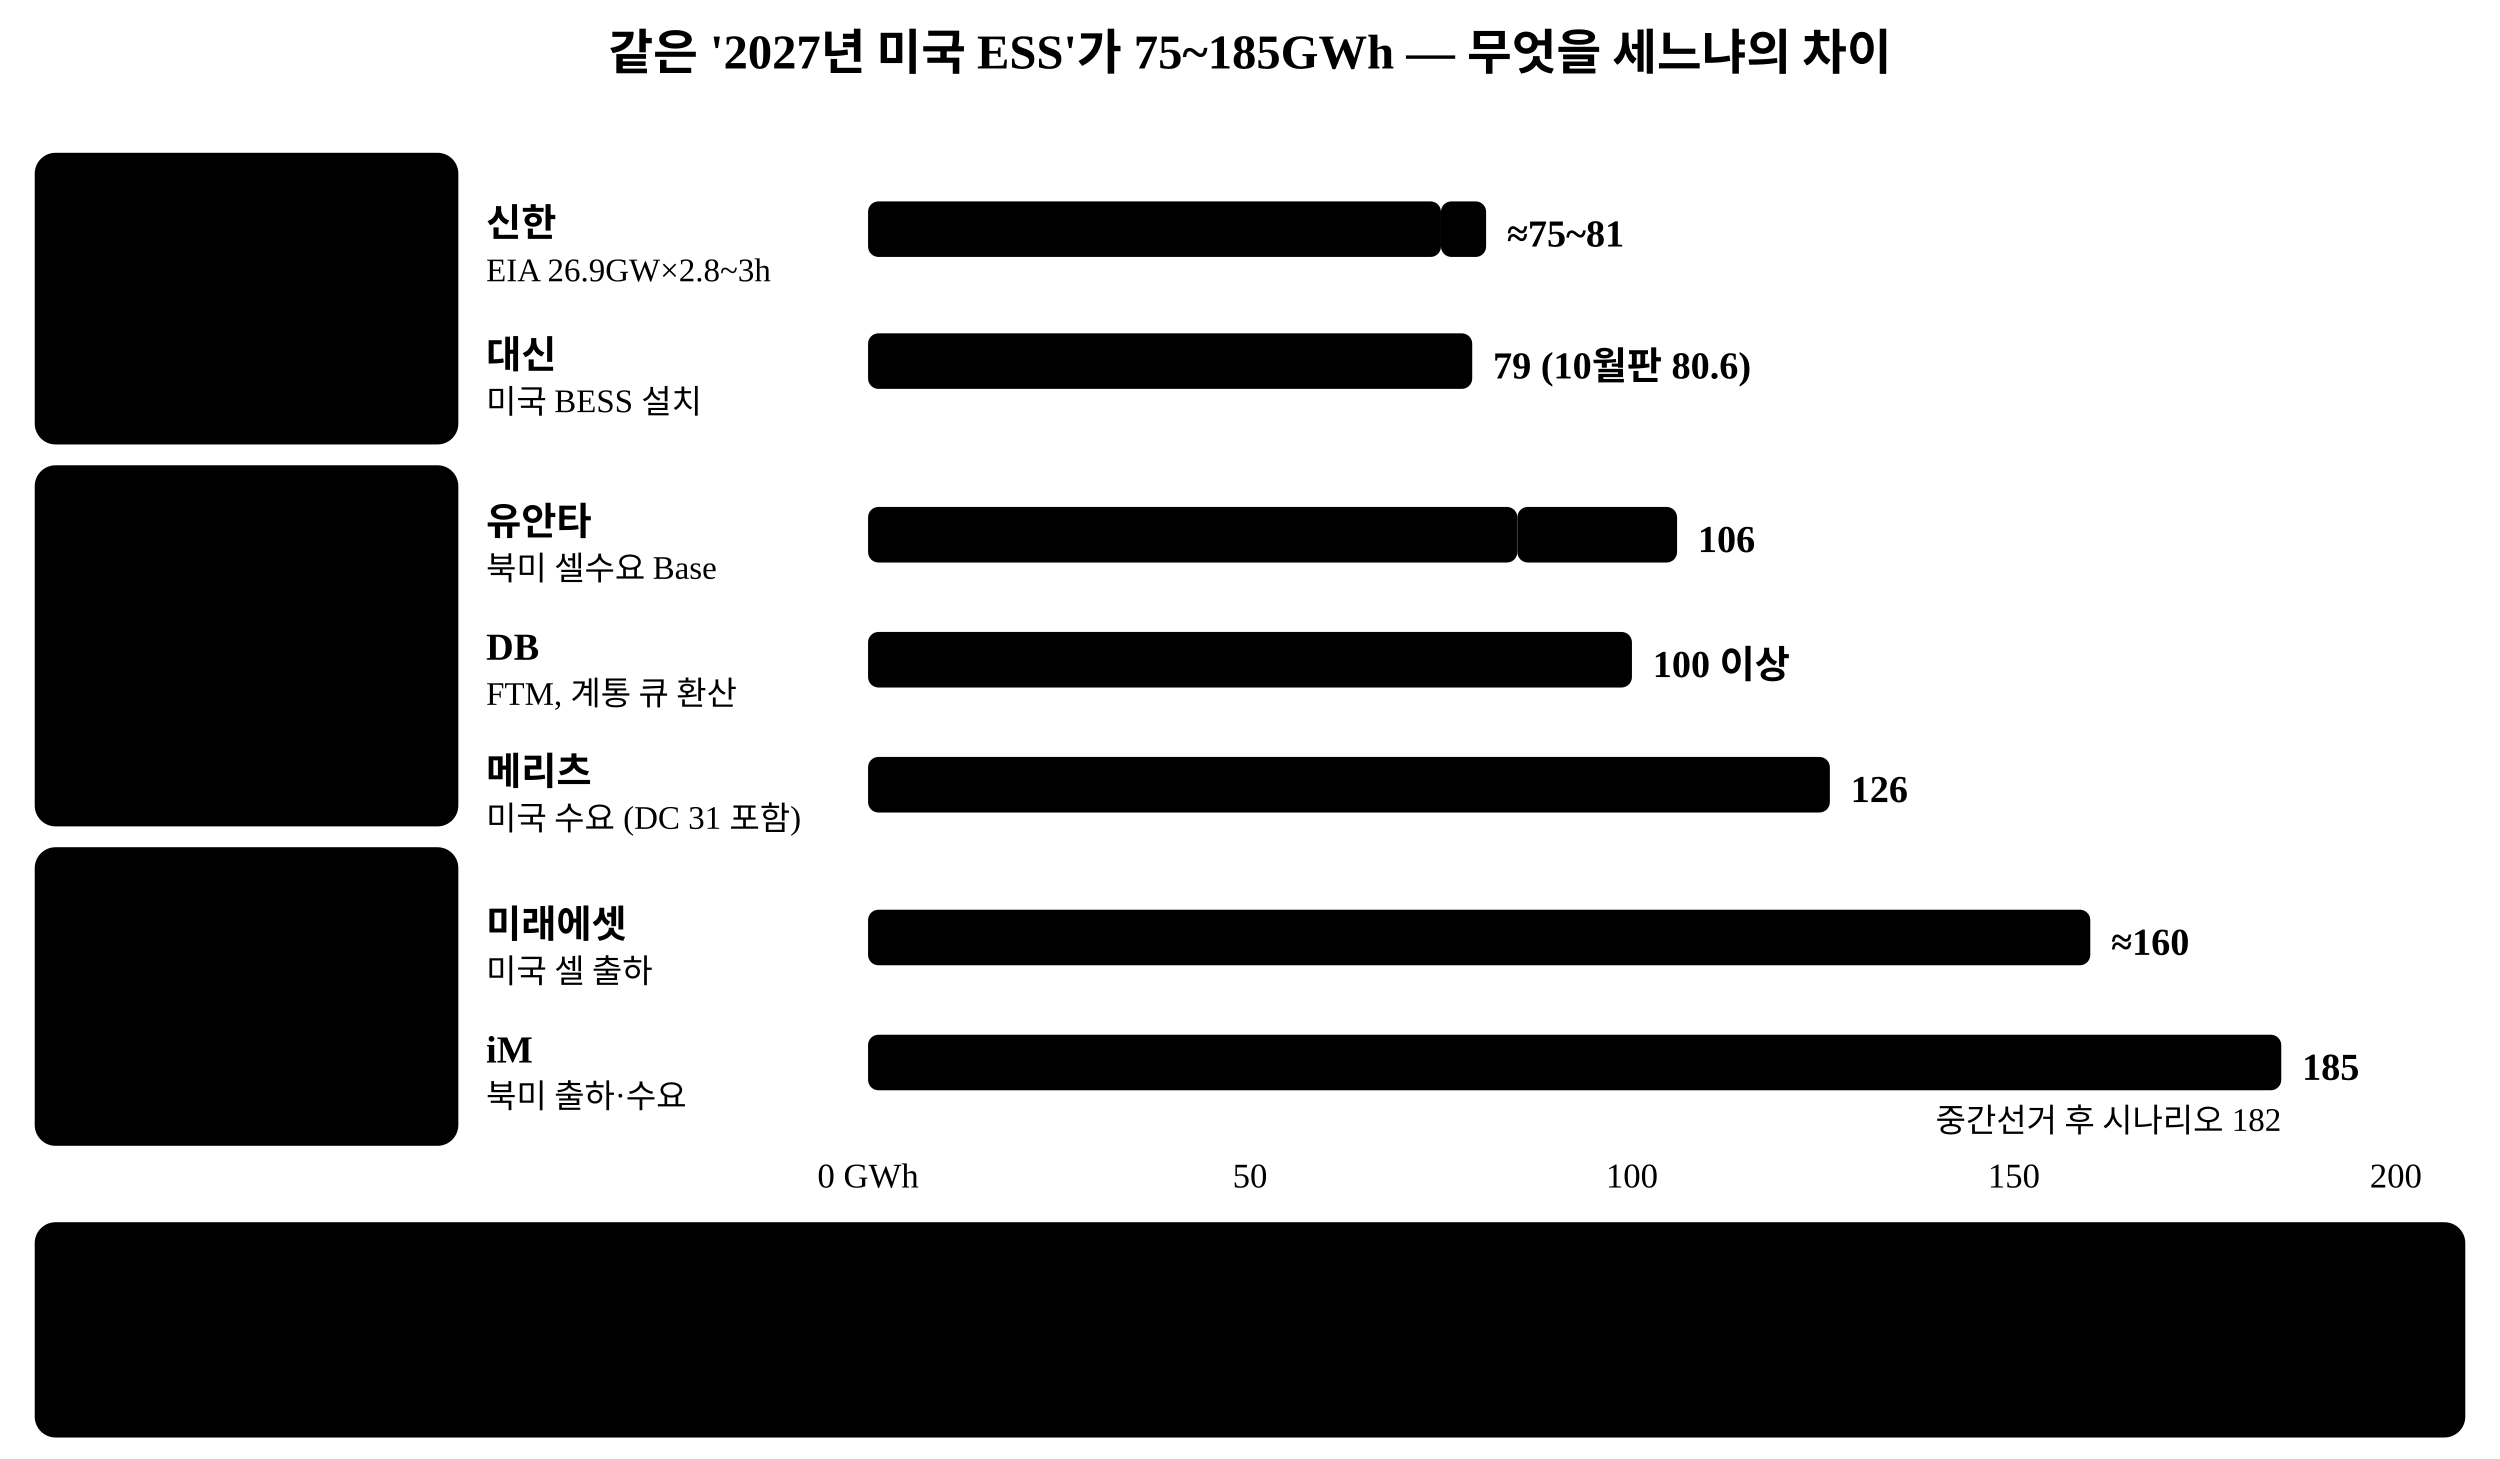
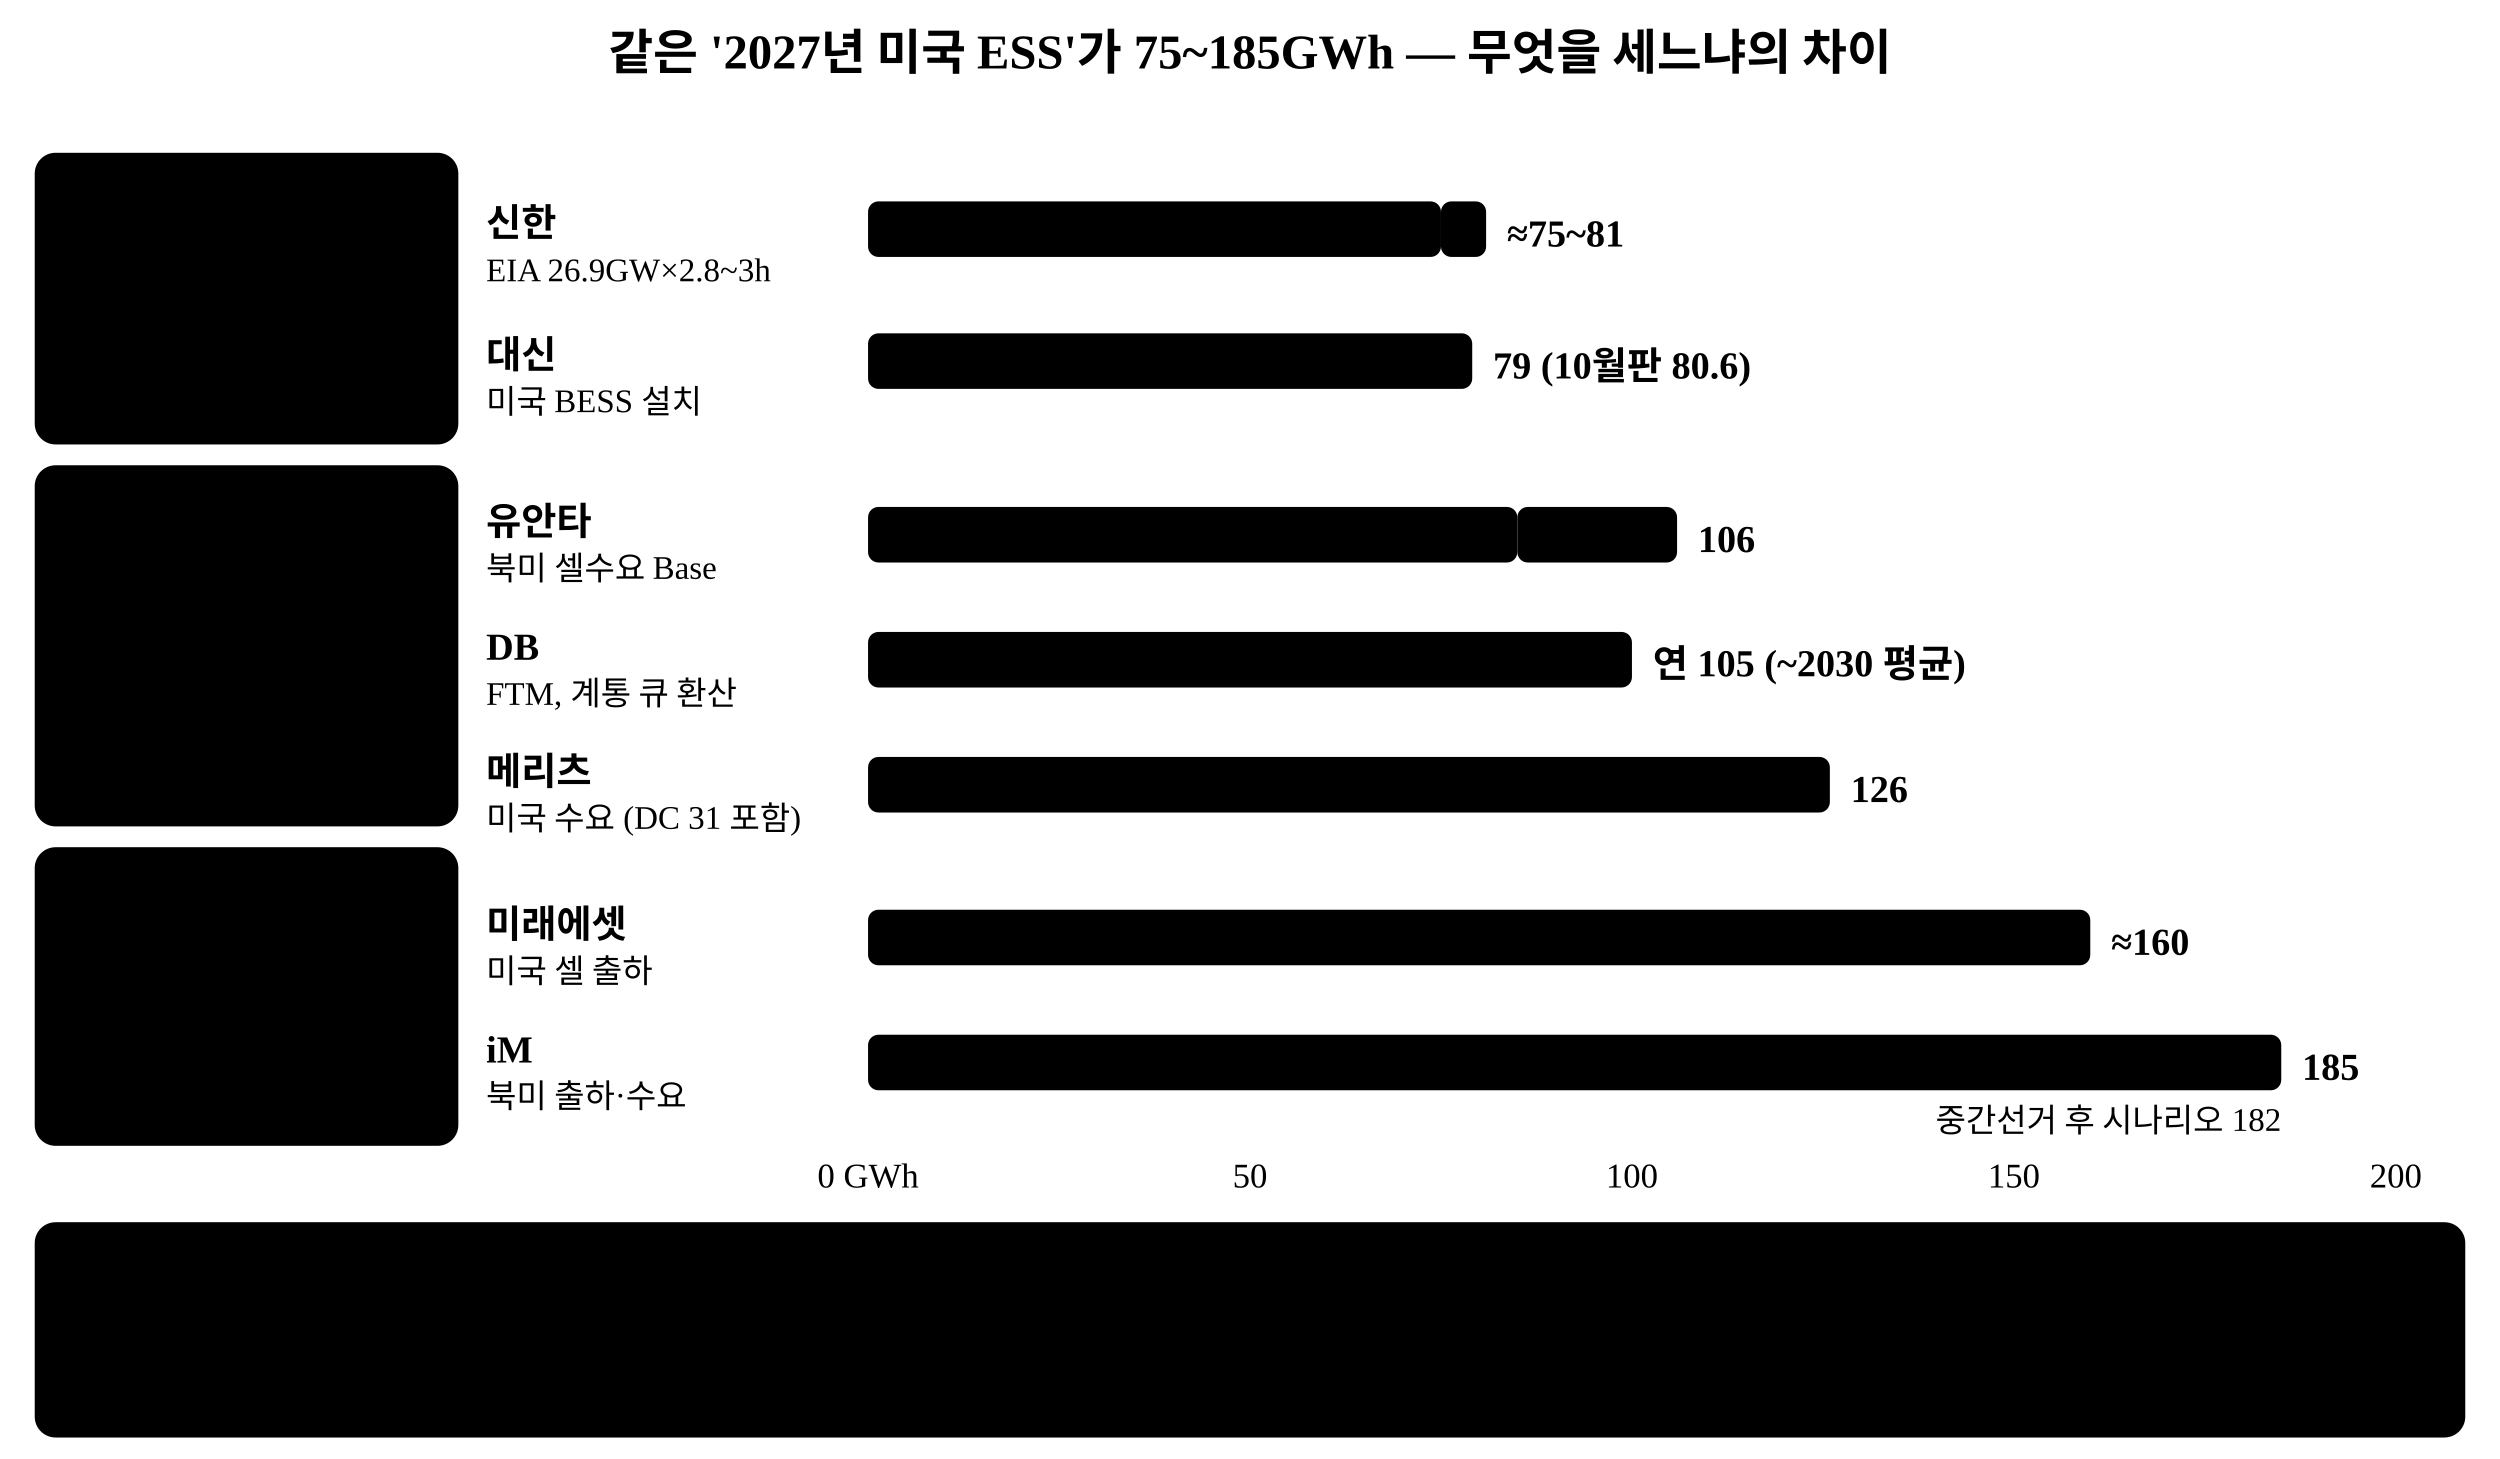
<svg xmlns="http://www.w3.org/2000/svg" viewBox="0 0 720 420" role="img" aria-label="2027년 미국 ESS 숫자 사다리: 하우스별 75~185GWh가 정의 차이로 갈리는 구조">
  <text x="360" y="20" text-anchor="middle" class="dg-t" font-size="14" font-weight="800">같은 '2027년 미국 ESS'가 75~185GWh — 무엇을 세느냐의 차이</text>
  <g font-size="10" class="dg-m">
    <line x1="250" y1="44" x2="250" y2="330" class="dg-axis" />
    <line x1="360" y1="44" x2="360" y2="330" class="dg-div" />
    <text x="360" y="342" text-anchor="middle" class="dg-m">50</text>
    <line x1="470" y1="44" x2="470" y2="330" class="dg-div" />
    <text x="470" y="342" text-anchor="middle" class="dg-m">100</text>
    <line x1="580" y1="44" x2="580" y2="330" class="dg-div" />
    <text x="580" y="342" text-anchor="middle" class="dg-m">150</text>
    <line x1="690" y1="44" x2="690" y2="330" class="dg-div" />
    <text x="690" y="342" text-anchor="middle" class="dg-m">200</text>
    <text x="250" y="342" text-anchor="middle" class="dg-m">0 GWh</text>
  </g>
  <rect x="10" y="44" width="122" height="84" rx="6" class="dg-lane1" />
  <text x="18" y="64" class="dg-t" font-size="12" font-weight="800">설치 기준</text>
  <text x="18" y="80" class="dg-s" font-size="10">EIA·SEIA 집계 GW</text>
-   <text x="18" y="94" class="dg-s" font-size="10">× 지속시간 2.8~3.5h</text>
+   <text x="18" y="94" class="dg-s" font-size="10">× 지속시간 2.8~3.2h</text>
  <text x="18" y="108" class="dg-s" font-size="10">= 실제로 깔린 양</text>
  <rect x="10" y="134" width="122" height="104" rx="6" class="dg-lane2" />
  <text x="18" y="154" class="dg-t" font-size="12" font-weight="800">수요 기준</text>
  <text x="18" y="170" class="dg-s" font-size="10">계통 큐 환산·적격 셀</text>
  <text x="18" y="184" class="dg-s" font-size="10">수요 추정</text>
  <text x="18" y="198" class="dg-s" font-size="10">(비중국만 셀지 여부도</text>
  <text x="18" y="212" class="dg-s" font-size="10">갈린다)</text>
  <rect x="10" y="244" width="122" height="86" rx="6" class="dg-lane3" />
  <text x="18" y="264" class="dg-t" font-size="12" font-weight="800">출하 기준</text>
  <text x="18" y="280" class="dg-s" font-size="10">셀 공장에서 나간 양</text>
-   <text x="18" y="294" class="dg-s" font-size="10">설치보다 6~12개월 앞섬</text>
+   <text x="18" y="294" class="dg-s" font-size="10">설치보다 앞서 잡힘</text>
  <text x="18" y="308" class="dg-s" font-size="10">재고·세이프하버 포함</text>
  <g font-size="11">
    <text x="140" y="68" class="dg-t" font-weight="700">신한</text>
    <text x="140" y="81" class="dg-s" font-size="9.5">EIA 26.9GW×2.8~3h</text>
    <rect x="250" y="58" width="165" height="16" rx="3" class="dg-mid" />
    <rect x="415" y="58" width="13" height="16" rx="3" class="dg-band" />
    <text x="434" y="71" class="dg-t" font-weight="800">≈75~81</text>
    <text x="140" y="106" class="dg-t" font-weight="700">대신</text>
    <text x="140" y="119" class="dg-s" font-size="9.5">미국 BESS 설치</text>
    <rect x="250" y="96" width="174" height="16" rx="3" class="dg-mid" />
    <text x="430" y="109" class="dg-t" font-weight="800">79 (10월판 80.6)</text>
    <text x="140" y="154" class="dg-t" font-weight="700">유안타</text>
    <text x="140" y="167" class="dg-s" font-size="9.5">북미 셀수요 Base</text>
    <rect x="250" y="146" width="187" height="16" rx="3" class="dg-hi" />
    <rect x="437" y="146" width="46" height="16" rx="3" class="dg-mid" />
    <text x="489" y="159" class="dg-t" font-weight="800">106</text>
    <text x="300" y="158" class="dg-t" font-size="10" font-weight="700">비중국 적격 85</text>
    <text x="140" y="190" class="dg-t" font-weight="700">DB</text>
    <text x="140" y="203" class="dg-s" font-size="9.5">FTM, 계통 큐 환산</text>
    <rect x="250" y="182" width="220" height="16" rx="3" class="dg-hi" />
-     <text x="476" y="195" class="dg-t" font-weight="800">100 이상</text>
+     <text x="476" y="195" class="dg-t" font-weight="800">연 105 (~2030 평균)</text>
    <text x="140" y="226" class="dg-t" font-weight="700">메리츠</text>
    <text x="140" y="239" class="dg-s" font-size="9.5">미국 수요 (DC 31 포함)</text>
    <rect x="250" y="218" width="277" height="16" rx="3" class="dg-hi" />
    <text x="533" y="231" class="dg-t" font-weight="800">126</text>
    <text x="140" y="270" class="dg-t" font-weight="700">미래에셋</text>
    <text x="140" y="283" class="dg-s" font-size="9.5">미국 셀 출하</text>
    <rect x="250" y="262" width="352" height="16" rx="3" class="dg-ok" />
    <text x="608" y="275" class="dg-t" font-weight="800">≈160</text>
    <text x="140" y="306" class="dg-t" font-weight="700">iM</text>
    <text x="140" y="319" class="dg-s" font-size="9.5">북미 출하·수요</text>
    <rect x="250" y="298" width="407" height="16" rx="3" class="dg-ok" />
    <text x="663" y="311" class="dg-t" font-weight="800">185</text>
    <text x="657" y="326" class="dg-s" font-size="9.5" text-anchor="end">중간선거 후 시나리오 182</text>
  </g>
  <rect x="10" y="352" width="700" height="62" rx="6" class="dg-band" />
  <text x="22" y="371" class="dg-t" font-size="11.5" font-weight="700">2.5배 차이의 네 원인: ① 설치 vs 셀 출하 ② 미국 vs 북미 ③ 지속시간 가정(2.8h vs 3.5h면 25% 차이) ④ 비중국 적격분만 세는지</text>
  <text x="22" y="389" class="dg-s" font-size="11">셀사 실적에 직접 연결되는 숫자는 '출하'다. 설치 기준 숫자를 보고 "수요가 작다"고 읽으면 안 된다.</text>
  <text x="22" y="406" class="dg-m" font-size="10">출처: 신한 p.16, 대신 11월 p.17, 유안타 p.22, DB p.18, 메리츠 p.25, 미래 p.12(눈금 읽기), iM p.18. 신한의 GWh는 GW에 시간을 곱한 계산.</text>
</svg>
